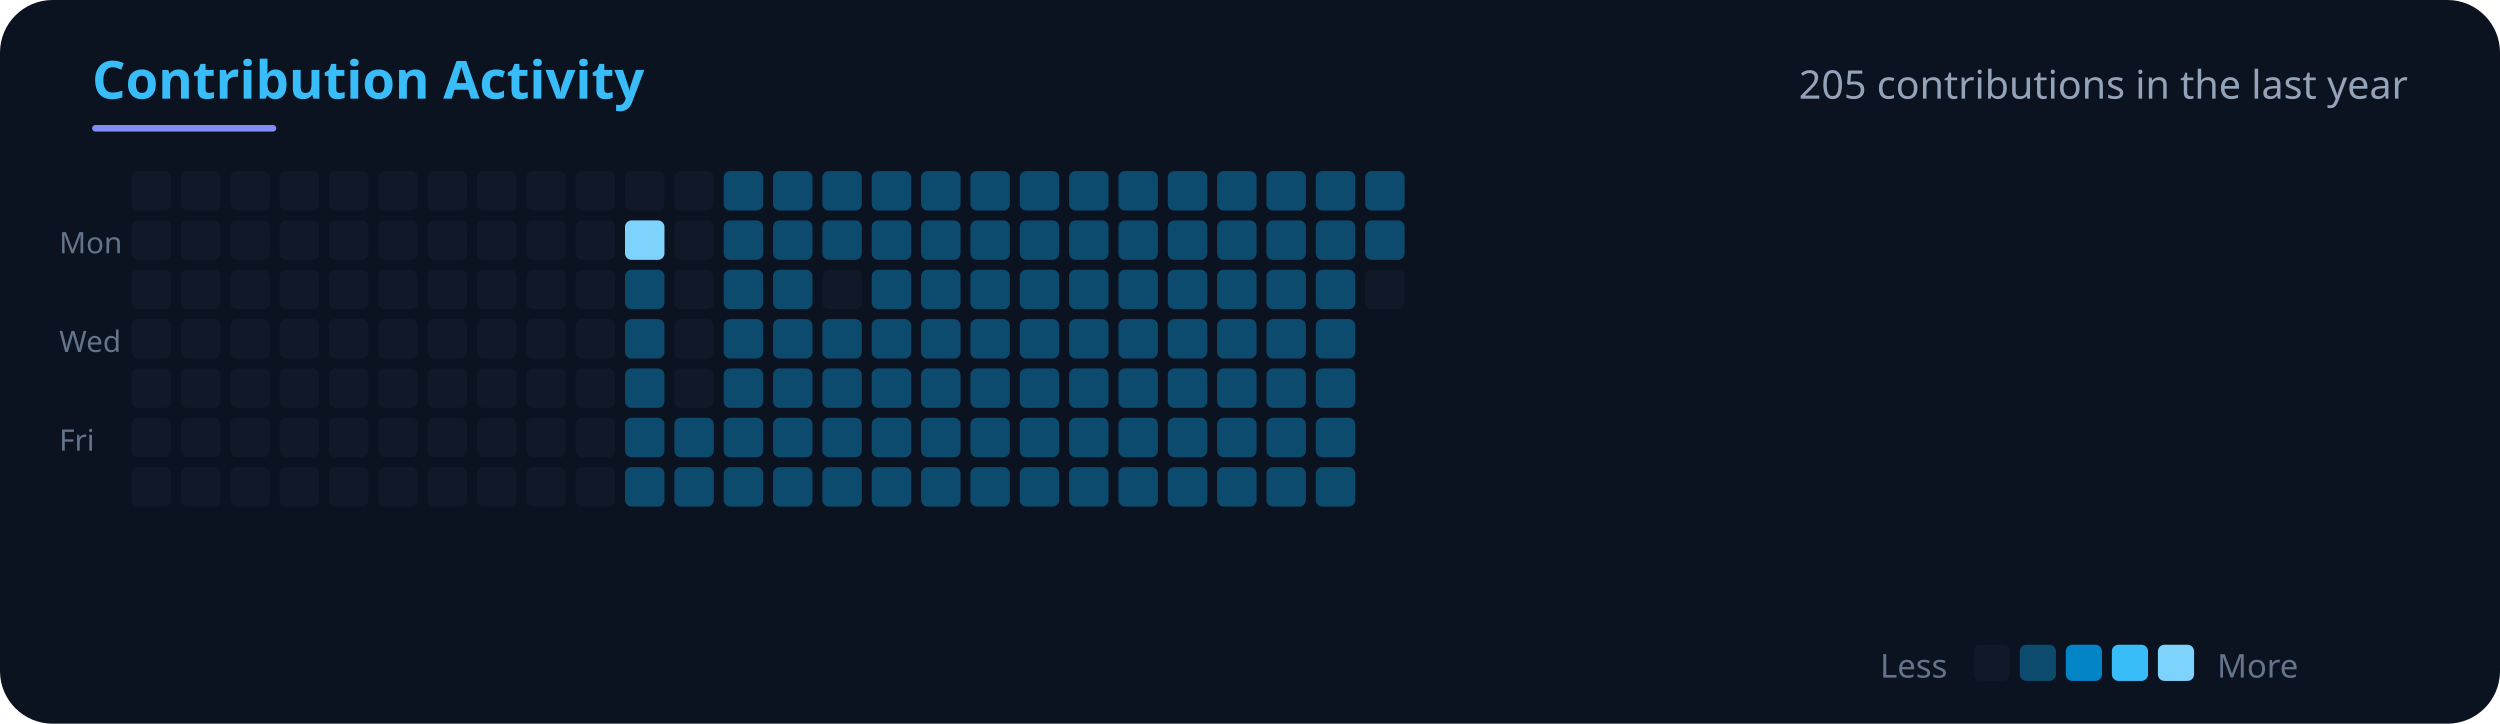
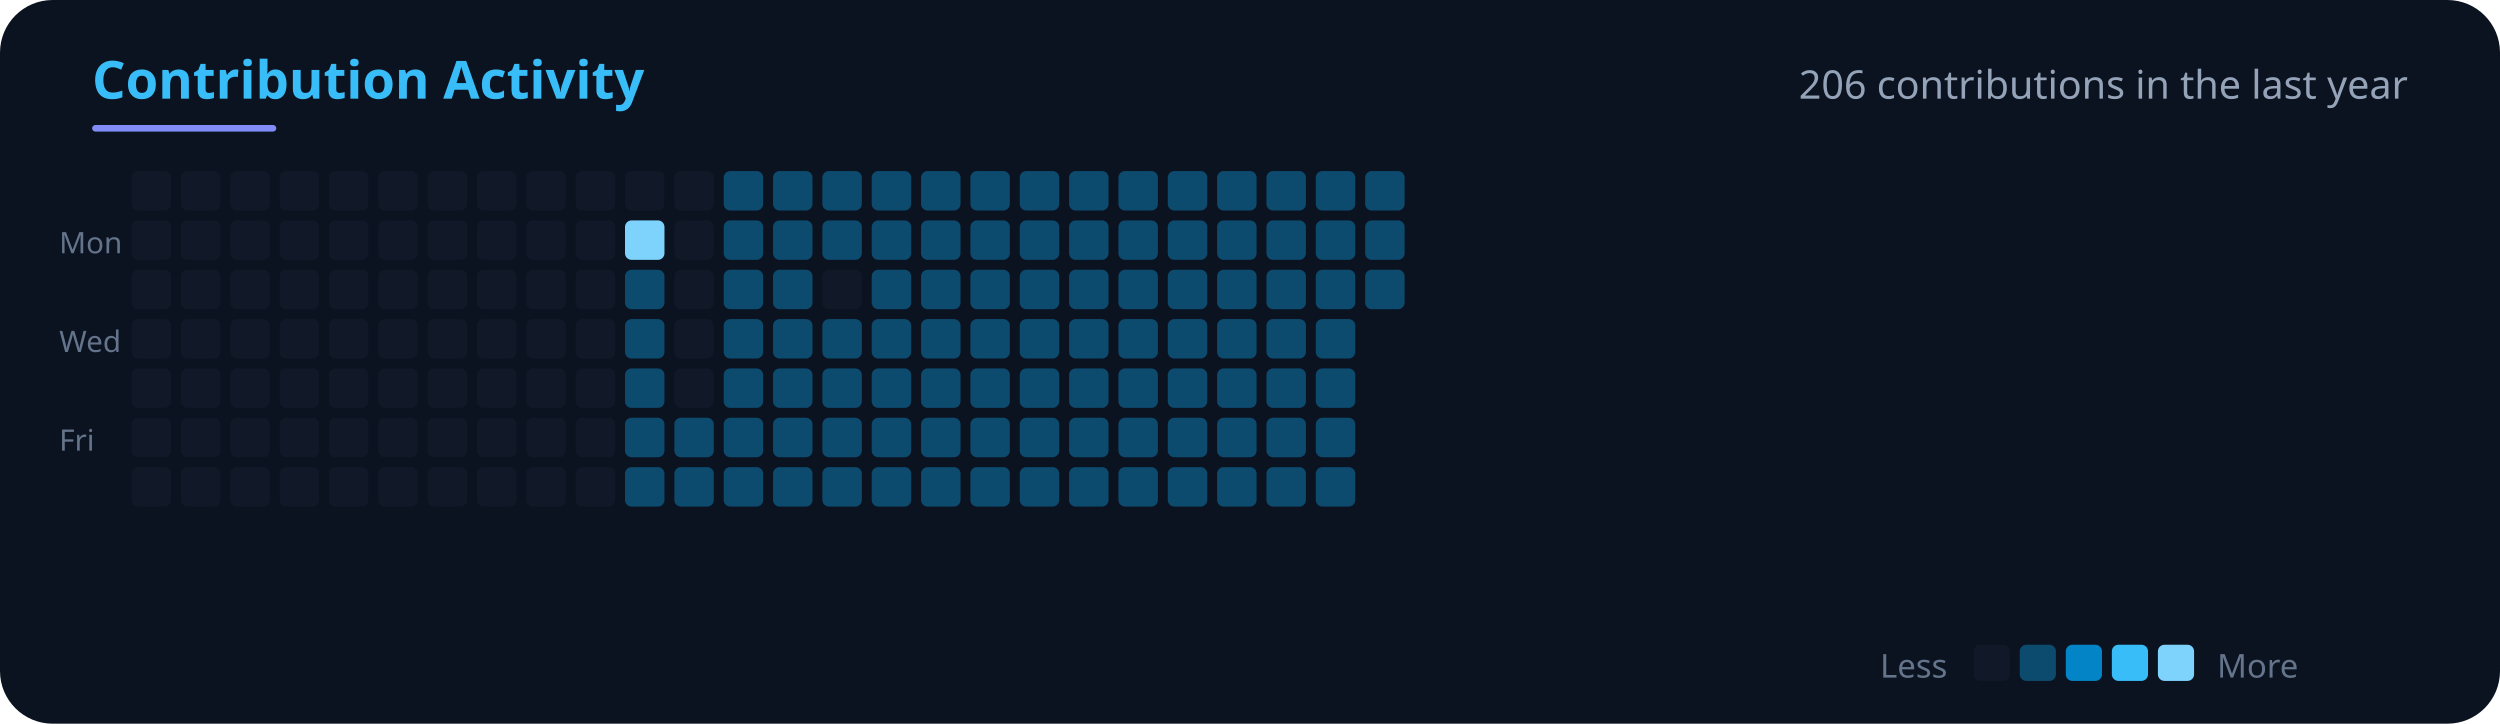
<svg xmlns="http://www.w3.org/2000/svg" width="760" height="220" viewBox="0 0 760 220" role="img">
  <rect width="100%" height="100%" rx="16" fill="#0B1220" />
  <text x="28" y="30" fill="#38BDF8" font-family="Segoe UI, Ubuntu, sans-serif" font-size="16" font-weight="700">Contribution Activity</text>
-   <text x="732" y="30" text-anchor="end" fill="#94A3B8" font-family="Segoe UI, Ubuntu, sans-serif" font-size="12">205 contributions in the last year</text>
+   <text x="732" y="30" text-anchor="end" fill="#94A3B8" font-family="Segoe UI, Ubuntu, sans-serif" font-size="12">206 contributions in the last year</text>
  <rect x="28" y="38" width="56" height="2" rx="1" fill="#818CF8" />
  <text x="18" y="77" fill="#64748B" font-family="Segoe UI, Ubuntu, sans-serif" font-size="9">Mon</text>
  <text x="18" y="107" fill="#64748B" font-family="Segoe UI, Ubuntu, sans-serif" font-size="9">Wed</text>
  <text x="18" y="137" fill="#64748B" font-family="Segoe UI, Ubuntu, sans-serif" font-size="9">Fri</text>
  <rect x="40" y="52" width="12" height="12" rx="2" fill="#111827" />
  <rect x="40" y="67" width="12" height="12" rx="2" fill="#111827" />
  <rect x="40" y="82" width="12" height="12" rx="2" fill="#111827" />
  <rect x="40" y="97" width="12" height="12" rx="2" fill="#111827" />
  <rect x="40" y="112" width="12" height="12" rx="2" fill="#111827" />
  <rect x="40" y="127" width="12" height="12" rx="2" fill="#111827" />
  <rect x="40" y="142" width="12" height="12" rx="2" fill="#111827" />
  <rect x="55" y="52" width="12" height="12" rx="2" fill="#111827" />
  <rect x="55" y="67" width="12" height="12" rx="2" fill="#111827" />
  <rect x="55" y="82" width="12" height="12" rx="2" fill="#111827" />
  <rect x="55" y="97" width="12" height="12" rx="2" fill="#111827" />
  <rect x="55" y="112" width="12" height="12" rx="2" fill="#111827" />
  <rect x="55" y="127" width="12" height="12" rx="2" fill="#111827" />
  <rect x="55" y="142" width="12" height="12" rx="2" fill="#111827" />
  <rect x="70" y="52" width="12" height="12" rx="2" fill="#111827" />
  <rect x="70" y="67" width="12" height="12" rx="2" fill="#111827" />
  <rect x="70" y="82" width="12" height="12" rx="2" fill="#111827" />
  <rect x="70" y="97" width="12" height="12" rx="2" fill="#111827" />
  <rect x="70" y="112" width="12" height="12" rx="2" fill="#111827" />
  <rect x="70" y="127" width="12" height="12" rx="2" fill="#111827" />
  <rect x="70" y="142" width="12" height="12" rx="2" fill="#111827" />
  <rect x="85" y="52" width="12" height="12" rx="2" fill="#111827" />
  <rect x="85" y="67" width="12" height="12" rx="2" fill="#111827" />
  <rect x="85" y="82" width="12" height="12" rx="2" fill="#111827" />
  <rect x="85" y="97" width="12" height="12" rx="2" fill="#111827" />
  <rect x="85" y="112" width="12" height="12" rx="2" fill="#111827" />
  <rect x="85" y="127" width="12" height="12" rx="2" fill="#111827" />
  <rect x="85" y="142" width="12" height="12" rx="2" fill="#111827" />
  <rect x="100" y="52" width="12" height="12" rx="2" fill="#111827" />
  <rect x="100" y="67" width="12" height="12" rx="2" fill="#111827" />
  <rect x="100" y="82" width="12" height="12" rx="2" fill="#111827" />
  <rect x="100" y="97" width="12" height="12" rx="2" fill="#111827" />
  <rect x="100" y="112" width="12" height="12" rx="2" fill="#111827" />
  <rect x="100" y="127" width="12" height="12" rx="2" fill="#111827" />
  <rect x="100" y="142" width="12" height="12" rx="2" fill="#111827" />
  <rect x="115" y="52" width="12" height="12" rx="2" fill="#111827" />
  <rect x="115" y="67" width="12" height="12" rx="2" fill="#111827" />
  <rect x="115" y="82" width="12" height="12" rx="2" fill="#111827" />
  <rect x="115" y="97" width="12" height="12" rx="2" fill="#111827" />
  <rect x="115" y="112" width="12" height="12" rx="2" fill="#111827" />
  <rect x="115" y="127" width="12" height="12" rx="2" fill="#111827" />
  <rect x="115" y="142" width="12" height="12" rx="2" fill="#111827" />
  <rect x="130" y="52" width="12" height="12" rx="2" fill="#111827" />
  <rect x="130" y="67" width="12" height="12" rx="2" fill="#111827" />
  <rect x="130" y="82" width="12" height="12" rx="2" fill="#111827" />
  <rect x="130" y="97" width="12" height="12" rx="2" fill="#111827" />
  <rect x="130" y="112" width="12" height="12" rx="2" fill="#111827" />
  <rect x="130" y="127" width="12" height="12" rx="2" fill="#111827" />
  <rect x="130" y="142" width="12" height="12" rx="2" fill="#111827" />
  <rect x="145" y="52" width="12" height="12" rx="2" fill="#111827" />
  <rect x="145" y="67" width="12" height="12" rx="2" fill="#111827" />
  <rect x="145" y="82" width="12" height="12" rx="2" fill="#111827" />
  <rect x="145" y="97" width="12" height="12" rx="2" fill="#111827" />
  <rect x="145" y="112" width="12" height="12" rx="2" fill="#111827" />
  <rect x="145" y="127" width="12" height="12" rx="2" fill="#111827" />
  <rect x="145" y="142" width="12" height="12" rx="2" fill="#111827" />
  <rect x="160" y="52" width="12" height="12" rx="2" fill="#111827" />
  <rect x="160" y="67" width="12" height="12" rx="2" fill="#111827" />
  <rect x="160" y="82" width="12" height="12" rx="2" fill="#111827" />
  <rect x="160" y="97" width="12" height="12" rx="2" fill="#111827" />
  <rect x="160" y="112" width="12" height="12" rx="2" fill="#111827" />
  <rect x="160" y="127" width="12" height="12" rx="2" fill="#111827" />
  <rect x="160" y="142" width="12" height="12" rx="2" fill="#111827" />
  <rect x="175" y="52" width="12" height="12" rx="2" fill="#111827" />
  <rect x="175" y="67" width="12" height="12" rx="2" fill="#111827" />
  <rect x="175" y="82" width="12" height="12" rx="2" fill="#111827" />
  <rect x="175" y="97" width="12" height="12" rx="2" fill="#111827" />
  <rect x="175" y="112" width="12" height="12" rx="2" fill="#111827" />
  <rect x="175" y="127" width="12" height="12" rx="2" fill="#111827" />
  <rect x="175" y="142" width="12" height="12" rx="2" fill="#111827" />
  <rect x="190" y="52" width="12" height="12" rx="2" fill="#111827" />
  <rect x="190" y="67" width="12" height="12" rx="2" fill="#7DD3FC" />
  <rect x="190" y="82" width="12" height="12" rx="2" fill="#0C4A6E" />
  <rect x="190" y="97" width="12" height="12" rx="2" fill="#0C4A6E" />
  <rect x="190" y="112" width="12" height="12" rx="2" fill="#0C4A6E" />
  <rect x="190" y="127" width="12" height="12" rx="2" fill="#0C4A6E" />
  <rect x="190" y="142" width="12" height="12" rx="2" fill="#0C4A6E" />
  <rect x="205" y="52" width="12" height="12" rx="2" fill="#111827" />
  <rect x="205" y="67" width="12" height="12" rx="2" fill="#111827" />
  <rect x="205" y="82" width="12" height="12" rx="2" fill="#111827" />
  <rect x="205" y="97" width="12" height="12" rx="2" fill="#111827" />
  <rect x="205" y="112" width="12" height="12" rx="2" fill="#111827" />
  <rect x="205" y="127" width="12" height="12" rx="2" fill="#0C4A6E" />
  <rect x="205" y="142" width="12" height="12" rx="2" fill="#0C4A6E" />
  <rect x="220" y="52" width="12" height="12" rx="2" fill="#0C4A6E" />
  <rect x="220" y="67" width="12" height="12" rx="2" fill="#0C4A6E" />
  <rect x="220" y="82" width="12" height="12" rx="2" fill="#0C4A6E" />
  <rect x="220" y="97" width="12" height="12" rx="2" fill="#0C4A6E" />
  <rect x="220" y="112" width="12" height="12" rx="2" fill="#0C4A6E" />
  <rect x="220" y="127" width="12" height="12" rx="2" fill="#0C4A6E" />
  <rect x="220" y="142" width="12" height="12" rx="2" fill="#0C4A6E" />
  <rect x="235" y="52" width="12" height="12" rx="2" fill="#0C4A6E" />
  <rect x="235" y="67" width="12" height="12" rx="2" fill="#0C4A6E" />
  <rect x="235" y="82" width="12" height="12" rx="2" fill="#0C4A6E" />
  <rect x="235" y="97" width="12" height="12" rx="2" fill="#0C4A6E" />
  <rect x="235" y="112" width="12" height="12" rx="2" fill="#0C4A6E" />
  <rect x="235" y="127" width="12" height="12" rx="2" fill="#0C4A6E" />
  <rect x="235" y="142" width="12" height="12" rx="2" fill="#0C4A6E" />
  <rect x="250" y="52" width="12" height="12" rx="2" fill="#0C4A6E" />
  <rect x="250" y="67" width="12" height="12" rx="2" fill="#0C4A6E" />
  <rect x="250" y="82" width="12" height="12" rx="2" fill="#111827" />
  <rect x="250" y="97" width="12" height="12" rx="2" fill="#0C4A6E" />
  <rect x="250" y="112" width="12" height="12" rx="2" fill="#0C4A6E" />
  <rect x="250" y="127" width="12" height="12" rx="2" fill="#0C4A6E" />
  <rect x="250" y="142" width="12" height="12" rx="2" fill="#0C4A6E" />
  <rect x="265" y="52" width="12" height="12" rx="2" fill="#0C4A6E" />
  <rect x="265" y="67" width="12" height="12" rx="2" fill="#0C4A6E" />
  <rect x="265" y="82" width="12" height="12" rx="2" fill="#0C4A6E" />
  <rect x="265" y="97" width="12" height="12" rx="2" fill="#0C4A6E" />
  <rect x="265" y="112" width="12" height="12" rx="2" fill="#0C4A6E" />
  <rect x="265" y="127" width="12" height="12" rx="2" fill="#0C4A6E" />
  <rect x="265" y="142" width="12" height="12" rx="2" fill="#0C4A6E" />
  <rect x="280" y="52" width="12" height="12" rx="2" fill="#0C4A6E" />
  <rect x="280" y="67" width="12" height="12" rx="2" fill="#0C4A6E" />
  <rect x="280" y="82" width="12" height="12" rx="2" fill="#0C4A6E" />
  <rect x="280" y="97" width="12" height="12" rx="2" fill="#0C4A6E" />
  <rect x="280" y="112" width="12" height="12" rx="2" fill="#0C4A6E" />
  <rect x="280" y="127" width="12" height="12" rx="2" fill="#0C4A6E" />
  <rect x="280" y="142" width="12" height="12" rx="2" fill="#0C4A6E" />
  <rect x="295" y="52" width="12" height="12" rx="2" fill="#0C4A6E" />
  <rect x="295" y="67" width="12" height="12" rx="2" fill="#0C4A6E" />
  <rect x="295" y="82" width="12" height="12" rx="2" fill="#0C4A6E" />
  <rect x="295" y="97" width="12" height="12" rx="2" fill="#0C4A6E" />
  <rect x="295" y="112" width="12" height="12" rx="2" fill="#0C4A6E" />
  <rect x="295" y="127" width="12" height="12" rx="2" fill="#0C4A6E" />
  <rect x="295" y="142" width="12" height="12" rx="2" fill="#0C4A6E" />
  <rect x="310" y="52" width="12" height="12" rx="2" fill="#0C4A6E" />
  <rect x="310" y="67" width="12" height="12" rx="2" fill="#0C4A6E" />
  <rect x="310" y="82" width="12" height="12" rx="2" fill="#0C4A6E" />
  <rect x="310" y="97" width="12" height="12" rx="2" fill="#0C4A6E" />
  <rect x="310" y="112" width="12" height="12" rx="2" fill="#0C4A6E" />
  <rect x="310" y="127" width="12" height="12" rx="2" fill="#0C4A6E" />
  <rect x="310" y="142" width="12" height="12" rx="2" fill="#0C4A6E" />
  <rect x="325" y="52" width="12" height="12" rx="2" fill="#0C4A6E" />
  <rect x="325" y="67" width="12" height="12" rx="2" fill="#0C4A6E" />
  <rect x="325" y="82" width="12" height="12" rx="2" fill="#0C4A6E" />
  <rect x="325" y="97" width="12" height="12" rx="2" fill="#0C4A6E" />
  <rect x="325" y="112" width="12" height="12" rx="2" fill="#0C4A6E" />
  <rect x="325" y="127" width="12" height="12" rx="2" fill="#0C4A6E" />
  <rect x="325" y="142" width="12" height="12" rx="2" fill="#0C4A6E" />
  <rect x="340" y="52" width="12" height="12" rx="2" fill="#0C4A6E" />
  <rect x="340" y="67" width="12" height="12" rx="2" fill="#0C4A6E" />
  <rect x="340" y="82" width="12" height="12" rx="2" fill="#0C4A6E" />
  <rect x="340" y="97" width="12" height="12" rx="2" fill="#0C4A6E" />
  <rect x="340" y="112" width="12" height="12" rx="2" fill="#0C4A6E" />
  <rect x="340" y="127" width="12" height="12" rx="2" fill="#0C4A6E" />
  <rect x="340" y="142" width="12" height="12" rx="2" fill="#0C4A6E" />
  <rect x="355" y="52" width="12" height="12" rx="2" fill="#0C4A6E" />
  <rect x="355" y="67" width="12" height="12" rx="2" fill="#0C4A6E" />
  <rect x="355" y="82" width="12" height="12" rx="2" fill="#0C4A6E" />
  <rect x="355" y="97" width="12" height="12" rx="2" fill="#0C4A6E" />
  <rect x="355" y="112" width="12" height="12" rx="2" fill="#0C4A6E" />
  <rect x="355" y="127" width="12" height="12" rx="2" fill="#0C4A6E" />
  <rect x="355" y="142" width="12" height="12" rx="2" fill="#0C4A6E" />
  <rect x="370" y="52" width="12" height="12" rx="2" fill="#0C4A6E" />
  <rect x="370" y="67" width="12" height="12" rx="2" fill="#0C4A6E" />
  <rect x="370" y="82" width="12" height="12" rx="2" fill="#0C4A6E" />
  <rect x="370" y="97" width="12" height="12" rx="2" fill="#0C4A6E" />
  <rect x="370" y="112" width="12" height="12" rx="2" fill="#0C4A6E" />
  <rect x="370" y="127" width="12" height="12" rx="2" fill="#0C4A6E" />
  <rect x="370" y="142" width="12" height="12" rx="2" fill="#0C4A6E" />
  <rect x="385" y="52" width="12" height="12" rx="2" fill="#0C4A6E" />
  <rect x="385" y="67" width="12" height="12" rx="2" fill="#0C4A6E" />
  <rect x="385" y="82" width="12" height="12" rx="2" fill="#0C4A6E" />
  <rect x="385" y="97" width="12" height="12" rx="2" fill="#0C4A6E" />
  <rect x="385" y="112" width="12" height="12" rx="2" fill="#0C4A6E" />
  <rect x="385" y="127" width="12" height="12" rx="2" fill="#0C4A6E" />
  <rect x="385" y="142" width="12" height="12" rx="2" fill="#0C4A6E" />
  <rect x="400" y="52" width="12" height="12" rx="2" fill="#0C4A6E" />
  <rect x="400" y="67" width="12" height="12" rx="2" fill="#0C4A6E" />
  <rect x="400" y="82" width="12" height="12" rx="2" fill="#0C4A6E" />
  <rect x="400" y="97" width="12" height="12" rx="2" fill="#0C4A6E" />
  <rect x="400" y="112" width="12" height="12" rx="2" fill="#0C4A6E" />
  <rect x="400" y="127" width="12" height="12" rx="2" fill="#0C4A6E" />
  <rect x="400" y="142" width="12" height="12" rx="2" fill="#0C4A6E" />
  <rect x="415" y="52" width="12" height="12" rx="2" fill="#0C4A6E" />
  <rect x="415" y="67" width="12" height="12" rx="2" fill="#0C4A6E" />
-   <rect x="415" y="82" width="12" height="12" rx="2" fill="#111827" />
+   <rect x="415" y="82" width="12" height="12" rx="2" fill="#0C4A6E" />
  <text x="592" y="206" text-anchor="end" fill="#64748B" font-size="10" font-family="Segoe UI, Ubuntu, sans-serif">Less</text>
  <rect x="600" y="196" width="11" height="11" rx="2" fill="#111827" />
  <rect x="614" y="196" width="11" height="11" rx="2" fill="#0C4A6E" />
  <rect x="628" y="196" width="11" height="11" rx="2" fill="#0284C7" />
  <rect x="642" y="196" width="11" height="11" rx="2" fill="#38BDF8" />
  <rect x="656" y="196" width="11" height="11" rx="2" fill="#7DD3FC" />
  <text x="674" y="206" fill="#64748B" font-size="10" font-family="Segoe UI, Ubuntu, sans-serif">More</text>
</svg>
